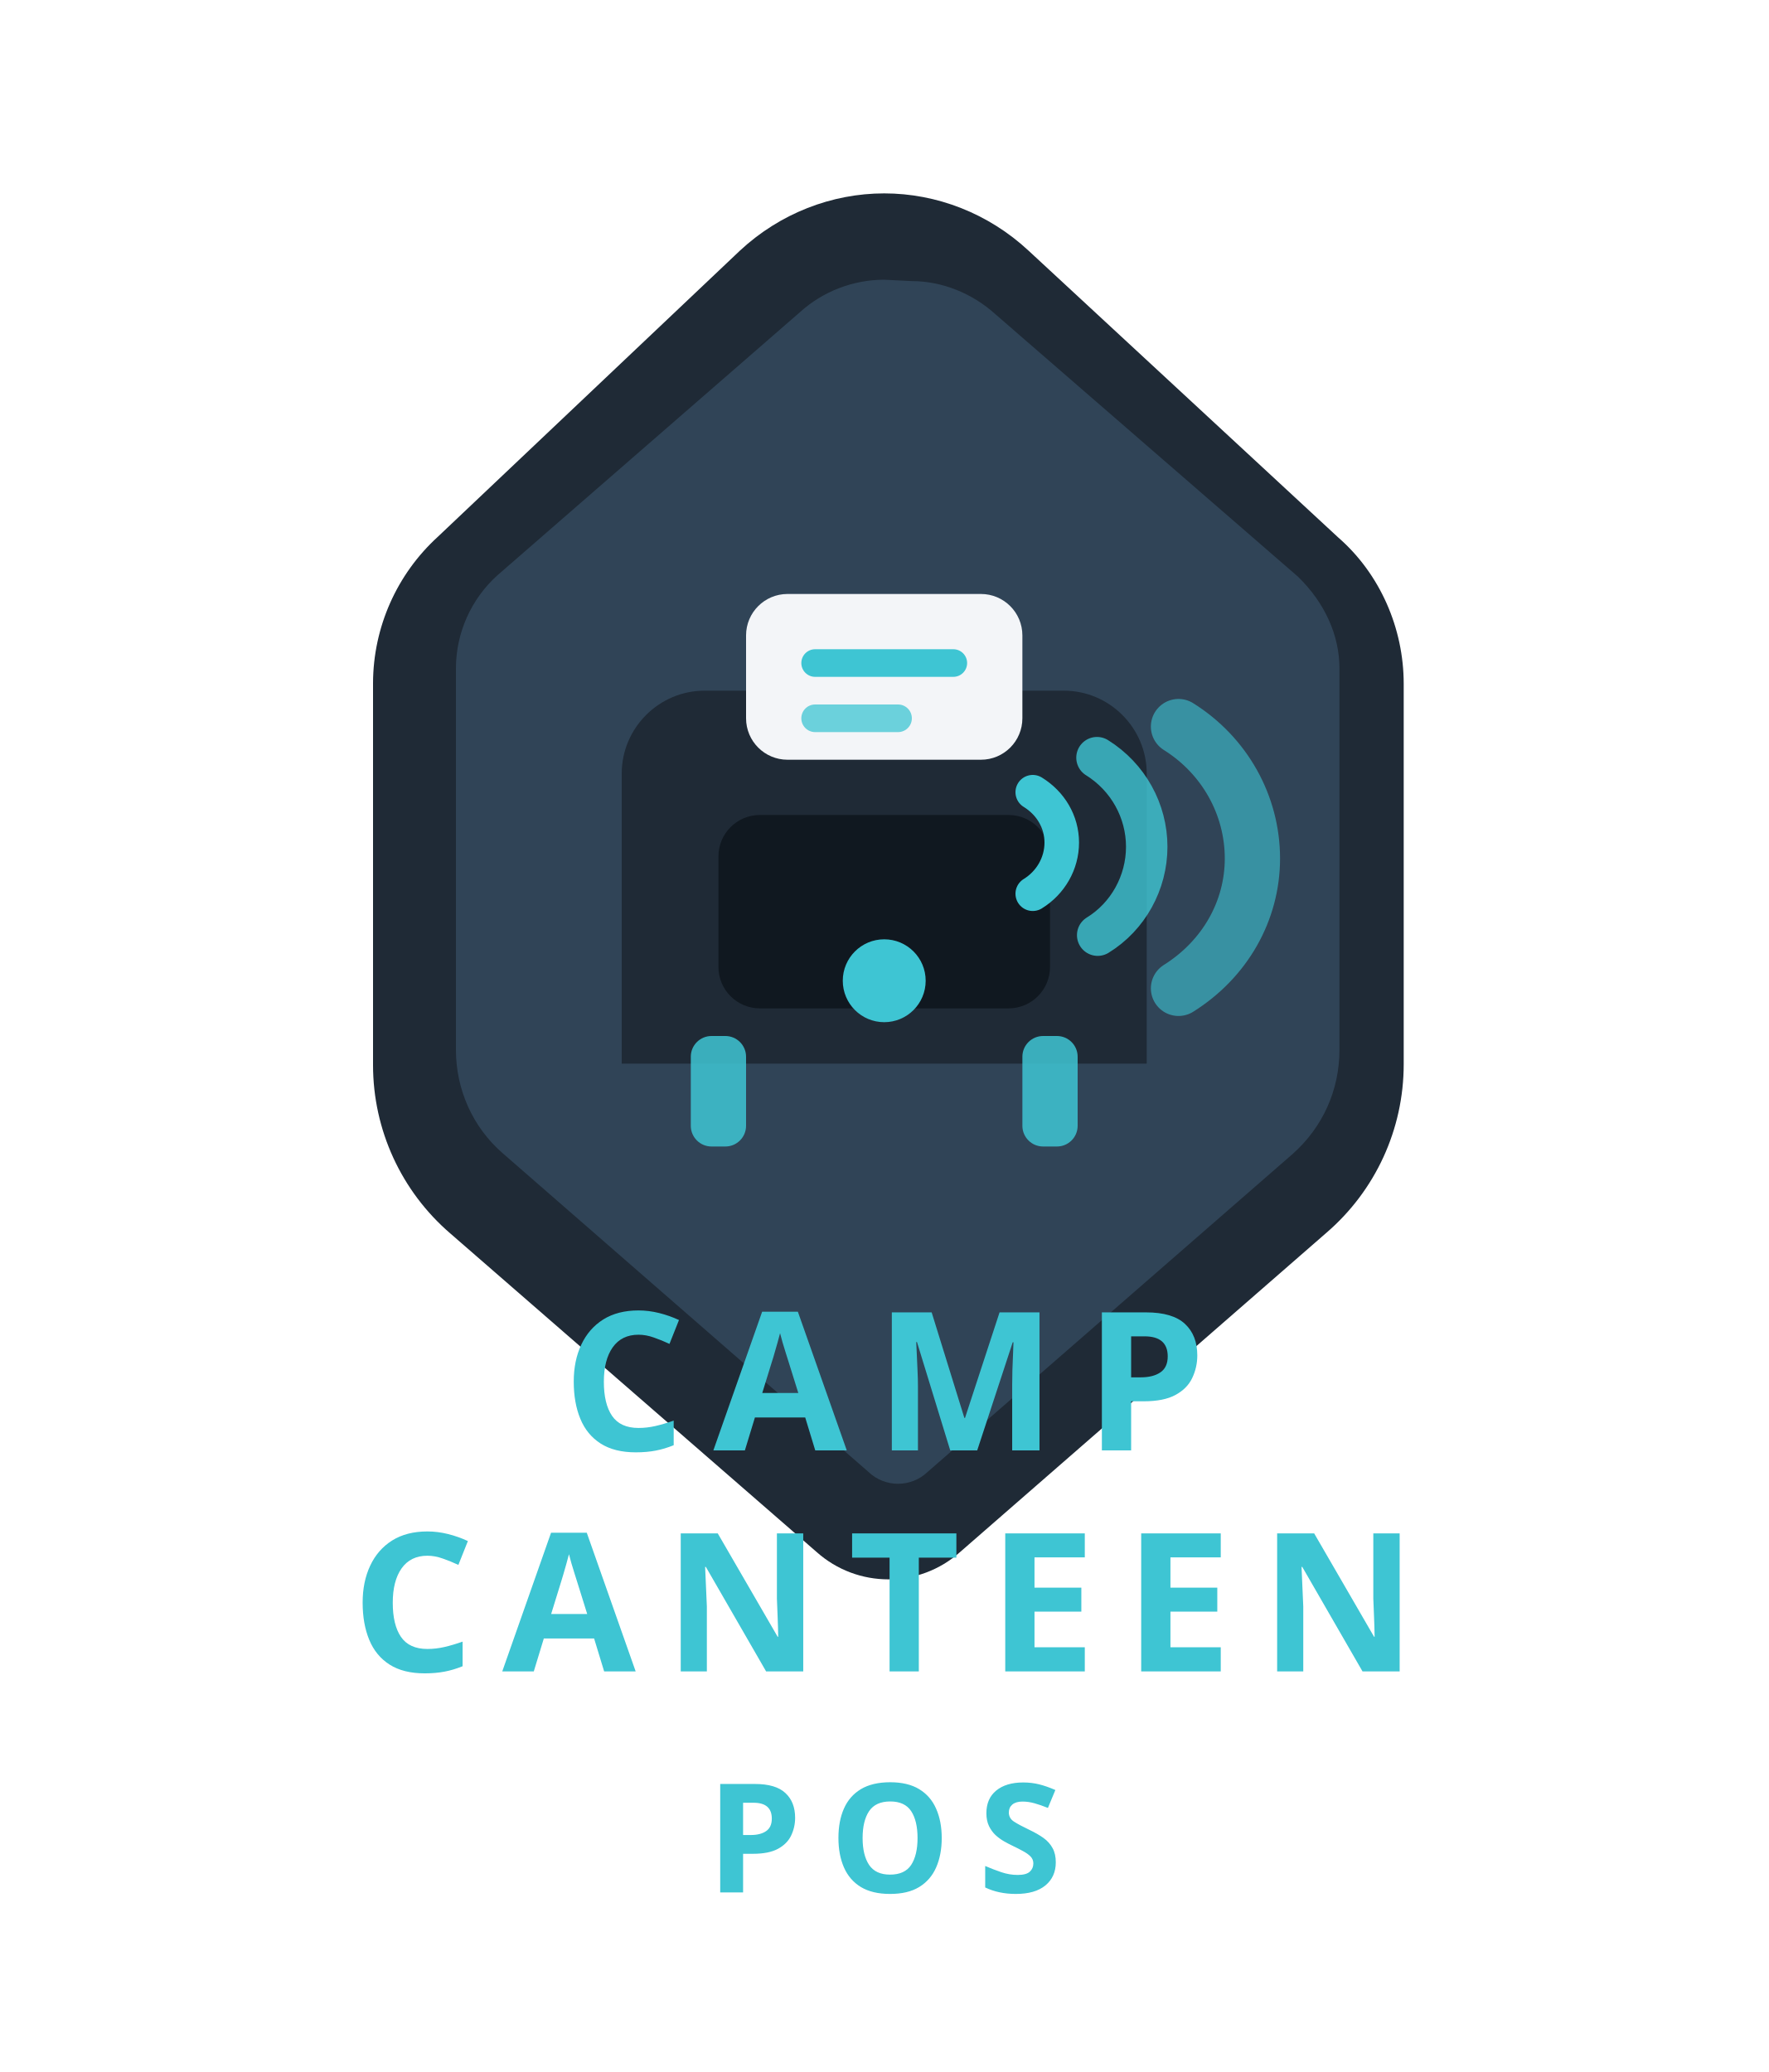
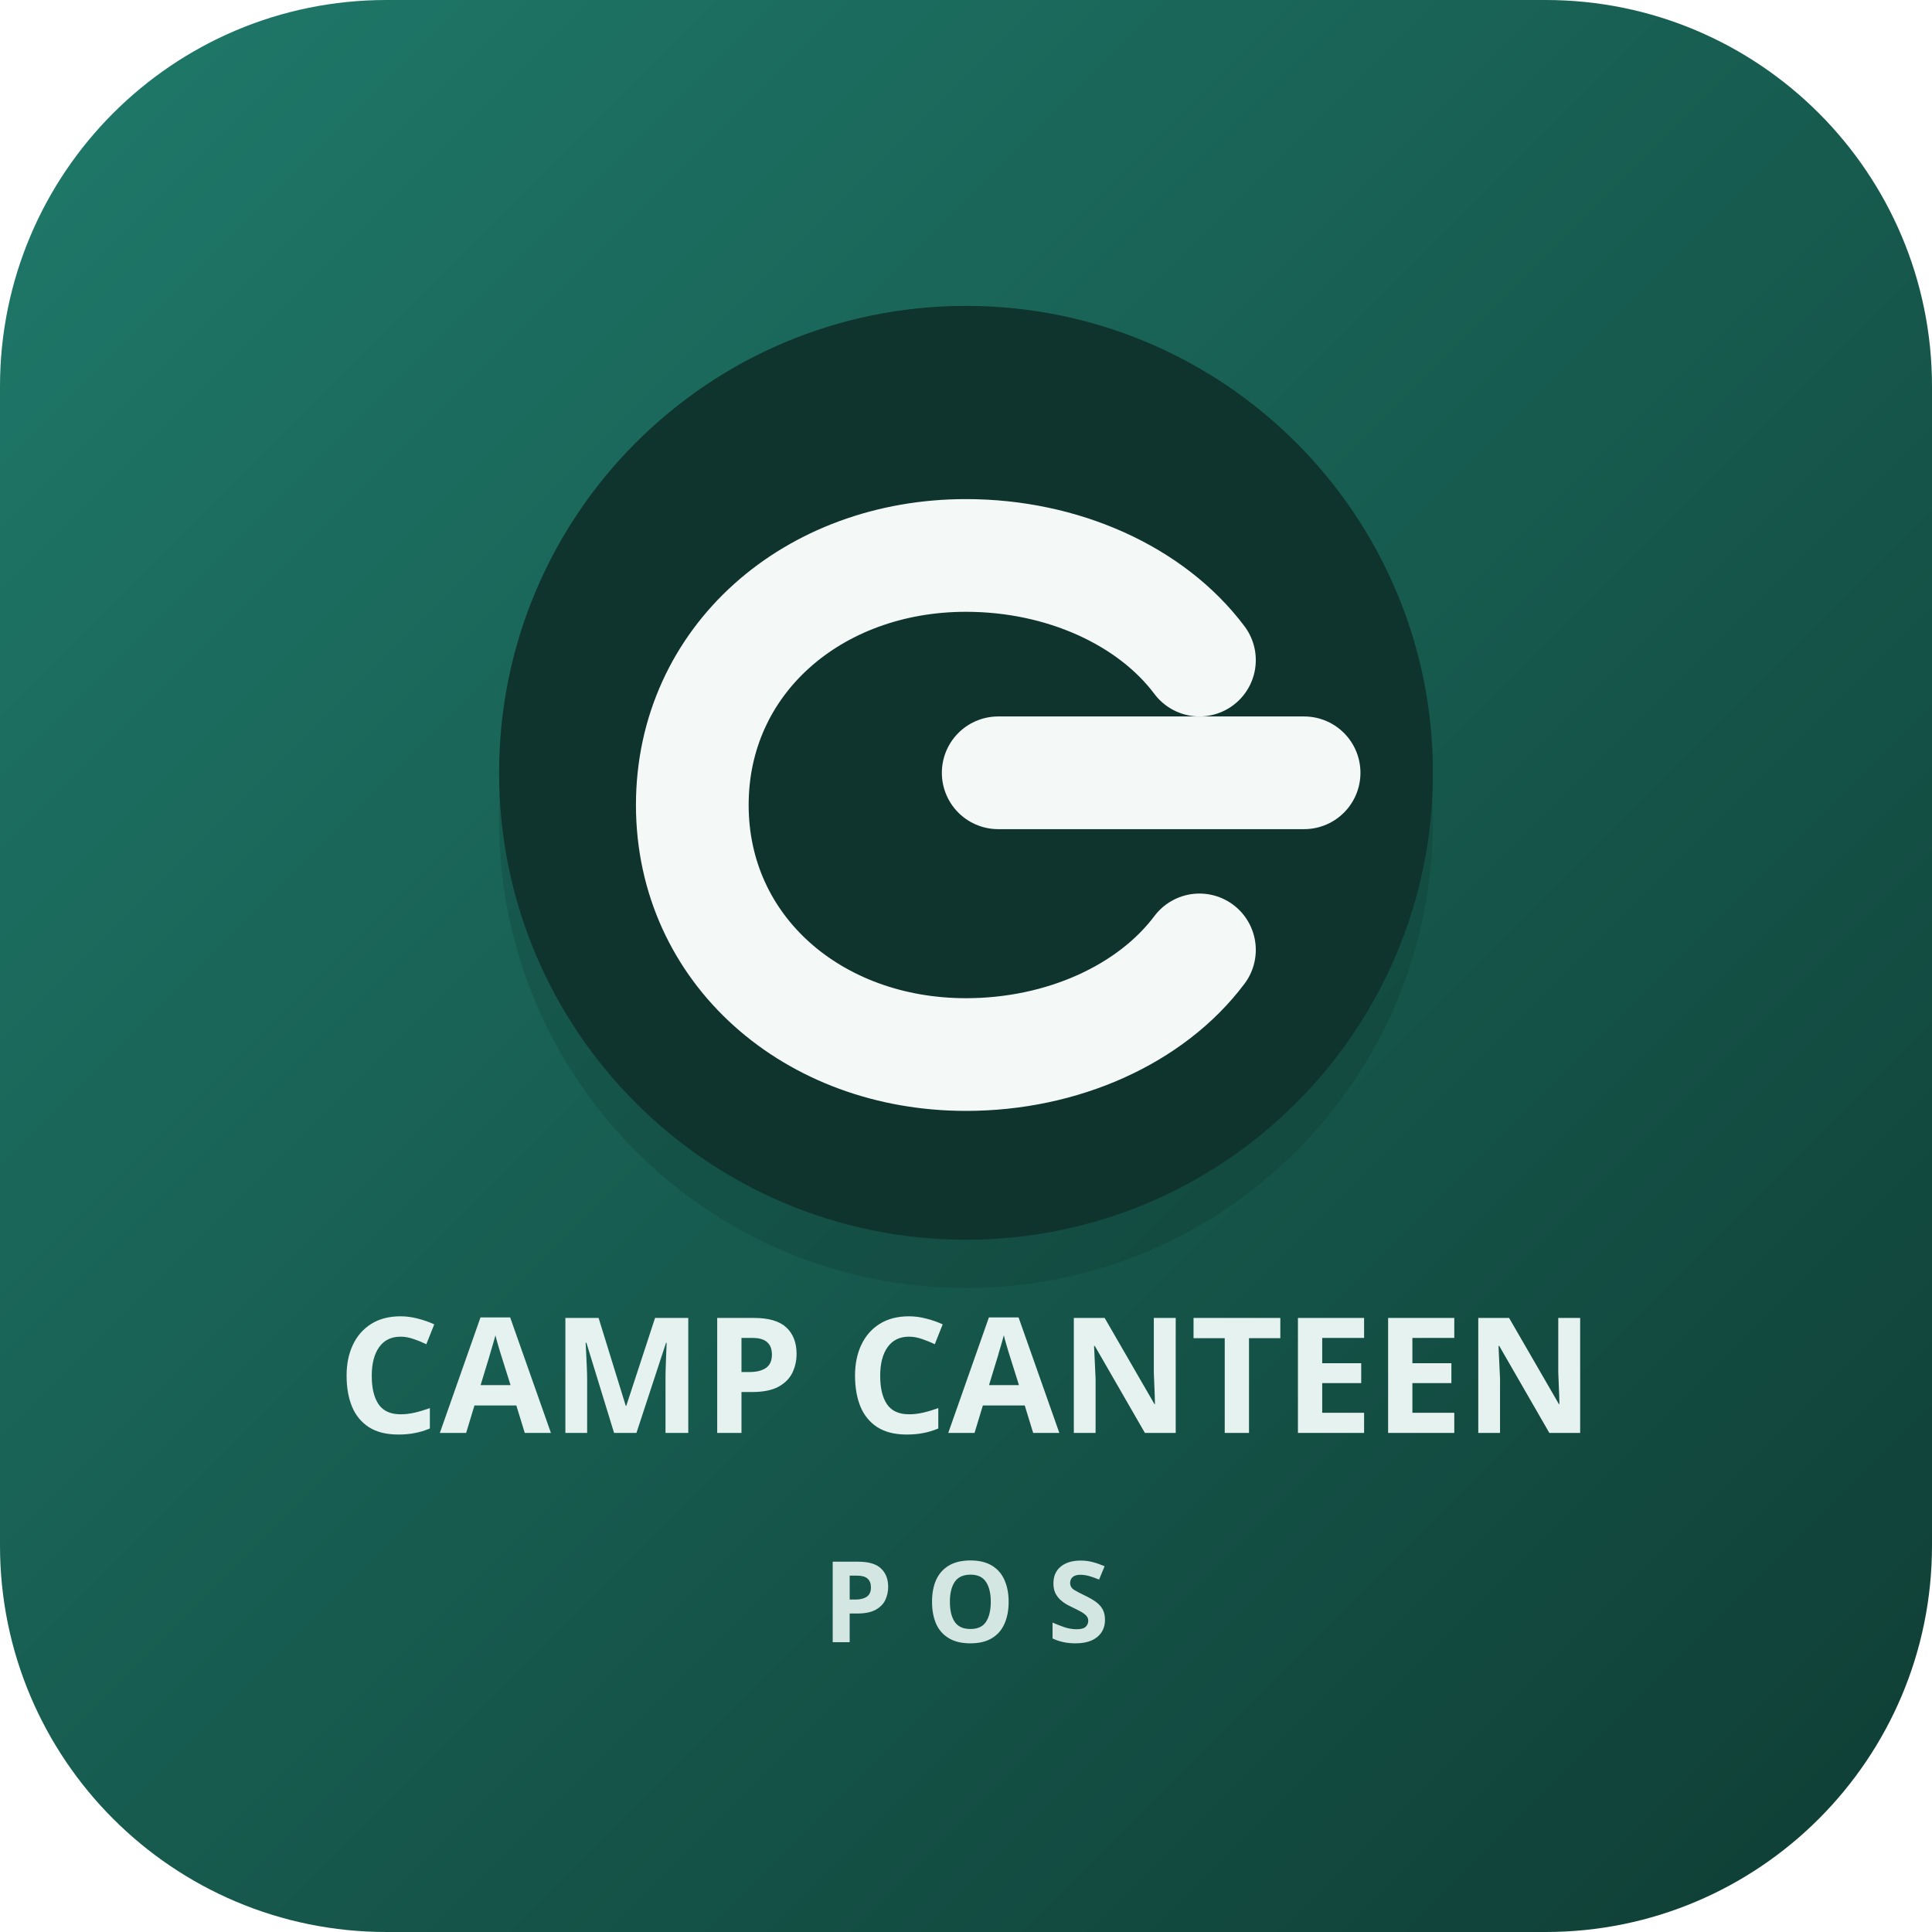
- <svg xmlns="http://www.w3.org/2000/svg" viewBox="0 0 256 300" role="img" aria-labelledby="title desc">
-   <g fill="none" fill-rule="evenodd">
-     <path d="M128 28c-7.6 0-15.1 2.9-20.9 8.3L63.4 77.7a28.8 28.8 0 0 0-9.4 21.2v55.3c0 9.4 4.1 18.3 11.2 24.4l53 46.1a15.6 15.6 0 0 0 20.8 0l53-46.2c7.1-6.1 11.2-15 11.2-24.4V99c0-8-3.4-15.9-9.5-21.2L148.9 36.3C143.1 30.9 135.6 28 128 28Z" fill="#1F2A36" />
-     <path d="M128 40.5c-4.5 0-8.9 1.7-12.2 4.7L72 83.3a18.2 18.2 0 0 0-6 13.4v55.3c0 5.7 2.4 11.2 6.8 15l52.9 46.1a6.2 6.2 0 0 0 8.6 0l52.8-46c4.4-3.9 6.8-9.3 6.8-15.1V96.8c0-4.8-2.1-9.5-6-13.3l-43.8-38c-3.3-3-7.7-4.8-12.1-4.8Z" fill="#304457" />
-     <path d="M90 112c0-6.6 5.4-12 12-12h52c6.6 0 12 5.4 12 12v42H90v-42Z" fill="#1F2A36" />
-     <rect x="104" y="118" width="48" height="28" rx="6" fill="#101820" />
-     <rect x="108" y="86" width="40" height="24" rx="6" fill="#F3F5F8" />
-     <rect x="116" y="94" width="24" height="4" rx="2" fill="#3EC5D3" />
-     <rect x="116" y="102" width="16" height="4" rx="2" fill="#3EC5D3" opacity=".75" />
-     <rect x="100" y="150" width="8" height="16" rx="3" fill="#3EC5D3" opacity=".85" />
-     <rect x="148" y="150" width="8" height="16" rx="3" fill="#3EC5D3" opacity=".85" />
-     <circle cx="128" cy="142" r="6" fill="#3EC5D3" />
-     <path d="M170.6 105.2c6.7 4.2 10.7 11.4 10.7 19.1 0 7.6-4 14.6-10.7 18.8" stroke="#3EC5D3" stroke-width="8" stroke-linecap="round" opacity=".6" />
-     <path d="M158.8 109.7c4.5 2.8 7.2 7.7 7.2 12.9 0 5.2-2.7 10.1-7.1 12.8" stroke="#3EC5D3" stroke-width="6" stroke-linecap="round" opacity=".8" />
-     <path d="M149.5 114.7c2.6 1.6 4.2 4.3 4.2 7.3 0 3-1.6 5.8-4.2 7.4" stroke="#3EC5D3" stroke-width="5" stroke-linecap="round" />
-     <g fill="#3EC5D3" font-family="'Montserrat', 'Segoe UI', sans-serif" font-weight="600" font-size="28" text-anchor="middle">
-       <text x="128" y="210" letter-spacing="4">CAMP</text>
-       <text x="128" y="242" letter-spacing="4">CANTEEN</text>
-       <text x="128" y="274" font-size="22" letter-spacing="4">POS</text>
-     </g>
-   </g>
+ <svg xmlns="http://www.w3.org/2000/svg" viewBox="0 0 240 240" role="img" aria-labelledby="title desc">
+   <defs>
+     <linearGradient id="canteenGradient" x1="0" y1="0" x2="1" y2="1">
+       <stop offset="0%" stop-color="#1f7a6b" />
+       <stop offset="100%" stop-color="#0f3d34" />
+     </linearGradient>
+   </defs>
+   <rect width="240" height="240" rx="48" fill="url(#canteenGradient)" />
+   <circle cx="120" cy="102" r="58" fill="#0b2924" opacity="0.2" />
+   <circle cx="120" cy="96" r="58" fill="#0f332d" />
+   <path d="M149 82c-6-8-17-13-29-13-19 0-34 13-34 31s15 31 34 31c12 0 23-5 29-13" fill="none" stroke="#f4f8f7" stroke-width="14" stroke-linecap="round" />
+   <path d="M162 96h-38" stroke="#f4f8f7" stroke-width="14" stroke-linecap="round" />
+   <text x="120" y="178" text-anchor="middle" font-family="'Segoe UI', 'Helvetica Neue', sans-serif" font-size="20" font-weight="600" fill="#e6f2ef">
+     CAMP CANTEEN
+   </text>
+   <text x="120" y="204" text-anchor="middle" font-family="'Segoe UI', 'Helvetica Neue', sans-serif" font-size="14" font-weight="600" letter-spacing="4" fill="#d3e6e1">
+     POS
+   </text>
</svg>
